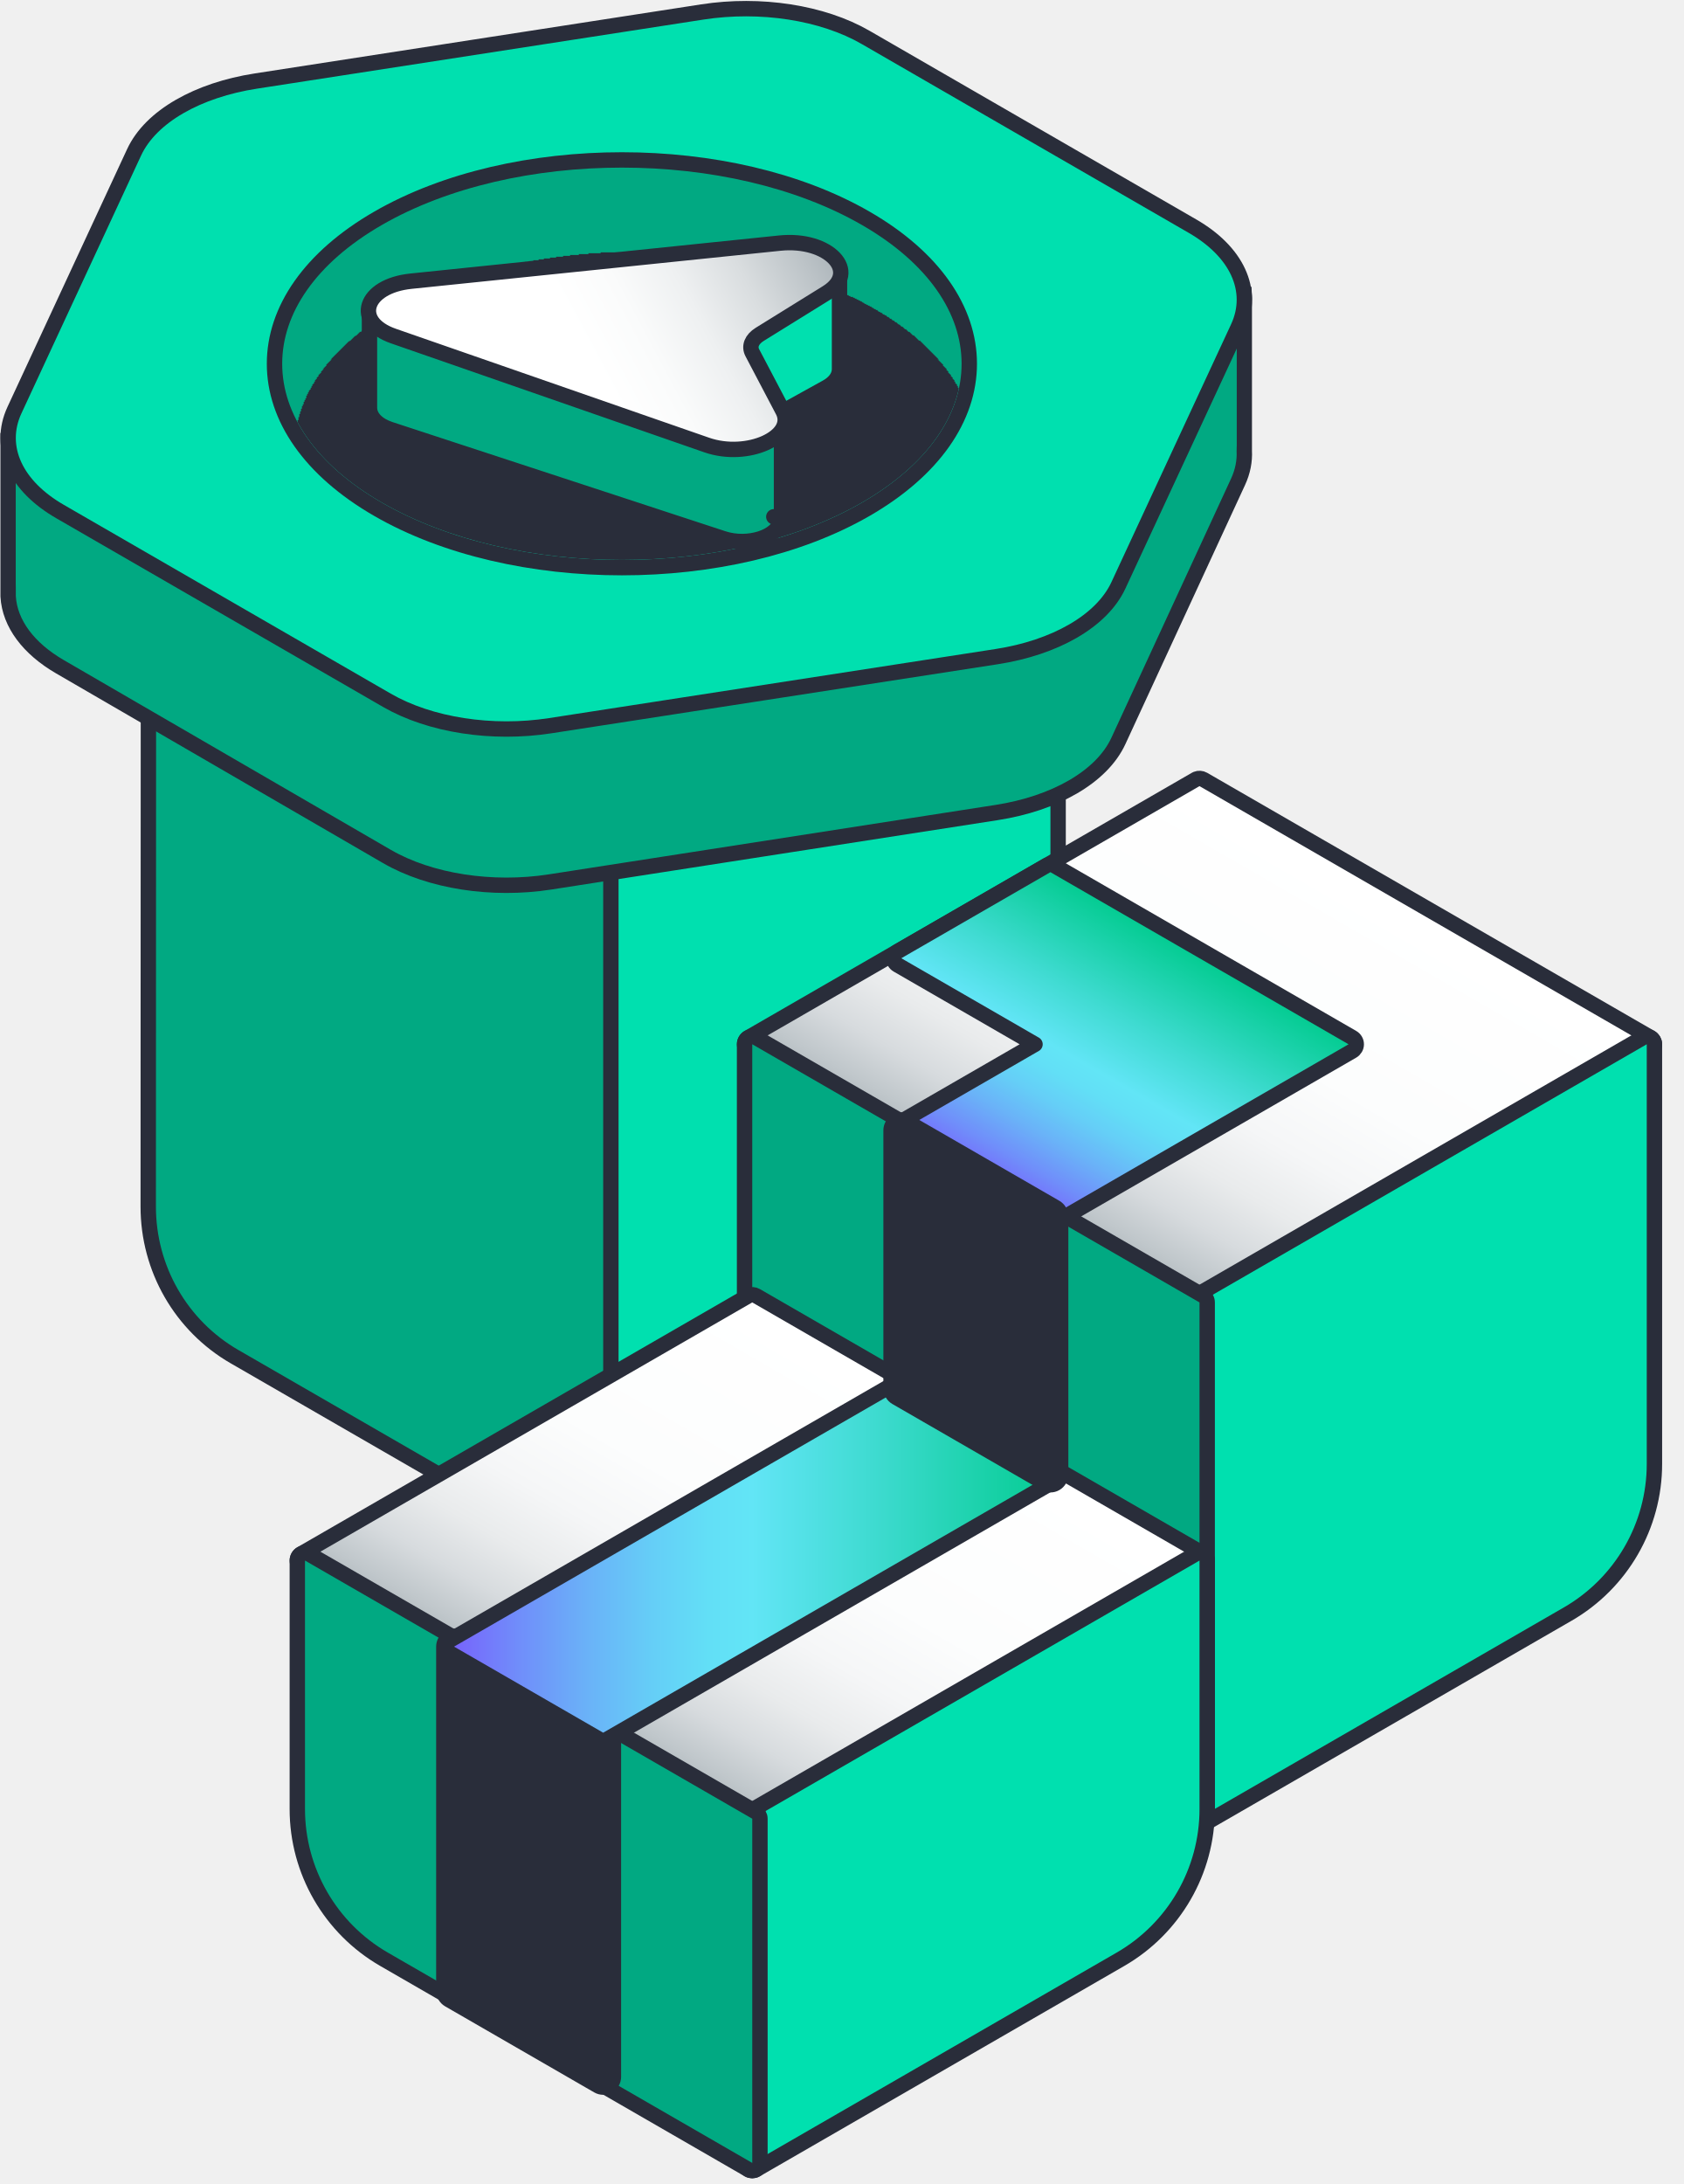
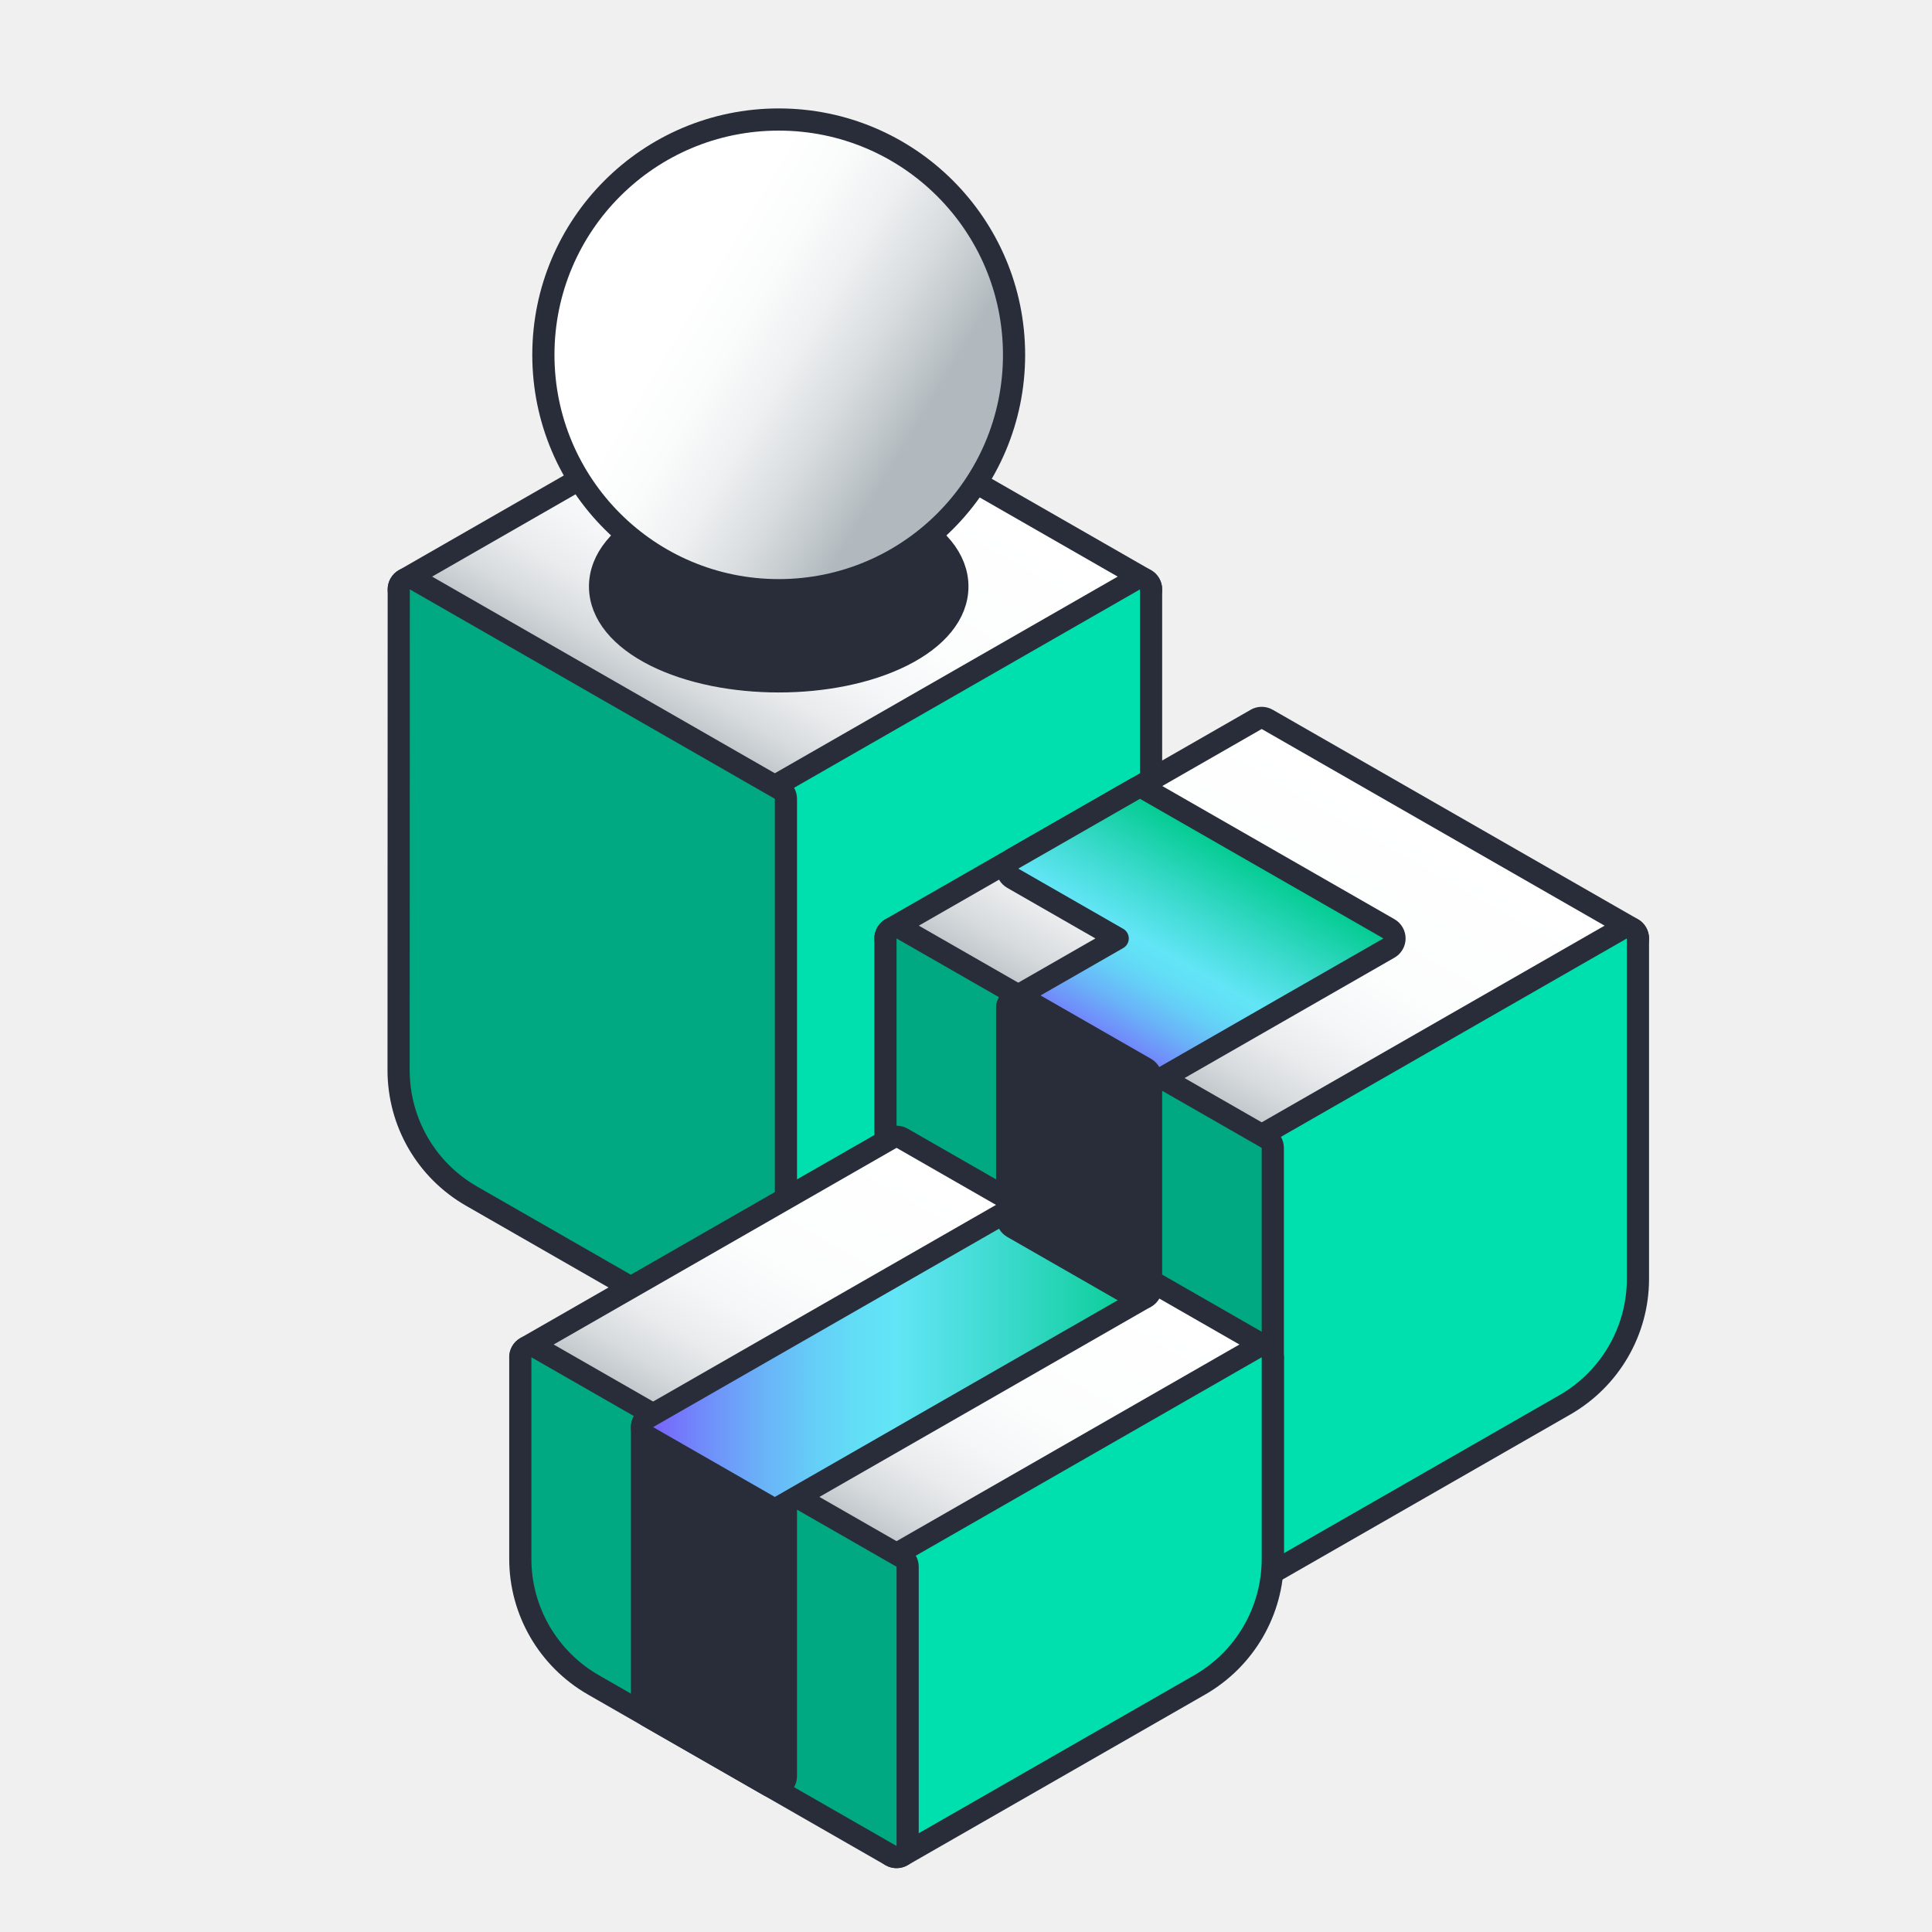
- <svg xmlns="http://www.w3.org/2000/svg" width="128" height="166" viewBox="0 0 128 166" fill="none">
-   <g clip-path="url(#clip0_177_1564)">
-     <path d="M45.631 26.51C45.797 26.441 45.988 26.453 46.146 26.544L80.145 46.166C80.326 46.27 80.438 46.463 80.438 46.672C80.438 46.881 80.326 47.074 80.145 47.179L46.146 66.8C45.965 66.904 45.742 66.904 45.561 66.8L11.577 47.179C11.396 47.074 11.284 46.881 11.284 46.672C11.284 46.463 11.396 46.27 11.577 46.166L45.561 26.544L45.631 26.51Z" fill="url(#paint0_linear_177_1564)" stroke="#292D3A" stroke-width="1.169" stroke-linejoin="round" />
-     <path d="M79.562 46.163C79.743 46.059 79.965 46.06 80.146 46.164C80.326 46.269 80.439 46.461 80.439 46.67V91.698C80.439 96.405 77.921 100.781 73.843 103.136V103.137L46.146 119.12C45.965 119.224 45.742 119.224 45.562 119.12C45.381 119.016 45.269 118.822 45.269 118.613V66.291C45.269 66.082 45.381 65.889 45.562 65.784L79.562 46.163Z" fill="#00E0AF" stroke="#292D3A" stroke-width="1.169" stroke-linejoin="round" />
-     <path d="M46.439 118.614C46.439 118.823 46.327 119.016 46.146 119.12C45.965 119.224 45.743 119.224 45.562 119.12L17.834 103.118H17.832C13.754 100.763 11.269 96.42 11.269 91.714L11.285 46.67C11.285 46.461 11.396 46.267 11.577 46.163C11.758 46.059 11.981 46.059 12.162 46.163L46.146 65.784C46.327 65.889 46.439 66.082 46.439 66.291V118.614Z" fill="#01A982" stroke="#292D3A" stroke-width="1.169" stroke-linejoin="round" />
-     <path d="M90.964 59.211C91.13 59.143 91.321 59.154 91.479 59.245L125.479 78.866C125.66 78.971 125.771 79.164 125.771 79.373C125.771 79.582 125.66 79.775 125.479 79.88L91.479 99.5C91.298 99.604 91.076 99.604 90.895 99.5L56.895 79.88C56.714 79.775 56.602 79.582 56.602 79.373C56.602 79.164 56.714 78.971 56.895 78.866L90.895 59.245L90.964 59.211Z" fill="url(#paint1_linear_177_1564)" stroke="#292D3A" stroke-width="1.169" stroke-linejoin="round" />
-     <path d="M124.895 78.866C125.076 78.762 125.298 78.763 125.479 78.867C125.66 78.972 125.772 79.164 125.772 79.373V111.268C125.772 115.976 123.259 120.327 119.181 122.681L91.479 138.667C91.298 138.771 91.076 138.771 90.895 138.667C90.714 138.563 90.602 138.369 90.602 138.16V98.994C90.602 98.785 90.714 98.592 90.895 98.487L124.895 78.866Z" fill="#00E0AF" stroke="#292D3A" stroke-width="1.169" stroke-linejoin="round" />
-     <path d="M91.772 138.16C91.772 138.369 91.66 138.563 91.479 138.667C91.298 138.771 91.076 138.771 90.895 138.667L63.193 122.681C59.114 120.327 56.602 115.976 56.602 111.268V79.373C56.602 79.164 56.714 78.972 56.895 78.867C57.076 78.763 57.298 78.762 57.479 78.866L91.479 98.487C91.66 98.592 91.772 98.785 91.772 98.994V138.16Z" fill="#01A982" stroke="#292D3A" stroke-width="1.169" stroke-linejoin="round" />
-     <path d="M56.965 98.453C57.131 98.385 57.321 98.396 57.479 98.487L91.479 118.108C91.66 118.213 91.771 118.406 91.771 118.615C91.771 118.824 91.66 119.018 91.479 119.122L57.479 138.742C57.298 138.847 57.076 138.846 56.895 138.742L22.895 119.122C22.714 119.018 22.602 118.824 22.602 118.615C22.602 118.406 22.714 118.213 22.895 118.108L56.895 98.487L56.965 98.453Z" fill="url(#paint2_linear_177_1564)" stroke="#292D3A" stroke-width="1.169" stroke-linejoin="round" />
-     <path d="M91.187 118.03C91.51 118.03 91.772 118.292 91.772 118.615V137.505C91.772 142.213 89.259 146.564 85.181 148.918L57.479 164.904C57.298 165.009 57.076 165.009 56.895 164.904C56.714 164.8 56.602 164.606 56.602 164.397V138.236C56.602 138.027 56.714 137.835 56.895 137.73L90.895 118.109V118.111C90.981 118.061 91.08 118.03 91.187 118.03Z" fill="#00E0AF" stroke="#292D3A" stroke-width="1.169" stroke-linejoin="round" />
-     <path d="M57.772 164.397C57.772 164.606 57.66 164.8 57.479 164.904C57.298 165.009 57.076 165.008 56.895 164.904L29.193 148.918C25.115 146.564 22.602 142.213 22.602 137.505V118.615C22.602 118.406 22.714 118.214 22.895 118.109C23.076 118.005 23.298 118.004 23.479 118.108L57.479 137.729C57.66 137.834 57.772 138.027 57.772 138.236V164.397Z" fill="#01A982" stroke="#292D3A" stroke-width="1.169" stroke-linejoin="round" />
-     <path d="M46.536 157.856C46.536 158.1 46.406 158.325 46.195 158.447C45.984 158.569 45.724 158.569 45.513 158.447L34.18 151.906C33.969 151.784 33.838 151.559 33.838 151.315V125.154C33.838 124.911 33.969 124.685 34.18 124.563C34.391 124.442 34.65 124.442 34.861 124.563L46.194 131.104C46.405 131.225 46.536 131.451 46.536 131.694V157.856Z" fill="#292D3A" stroke="#292D3A" stroke-width="1.364" stroke-linejoin="round" />
-     <path d="M79.631 65.752C79.797 65.683 79.988 65.695 80.146 65.786L102.812 78.867C102.993 78.972 103.105 79.165 103.105 79.374C103.105 79.583 102.993 79.775 102.812 79.88L80.146 92.961C79.965 93.065 79.742 93.065 79.561 92.961L68.228 86.421C68.047 86.317 67.935 86.123 67.935 85.914C67.935 85.705 68.047 85.512 68.228 85.407L78.683 79.373L68.228 73.34C68.047 73.235 67.935 73.042 67.935 72.833C67.935 72.624 68.047 72.431 68.228 72.327L79.561 65.786L79.631 65.752Z" fill="url(#paint3_linear_177_1564)" stroke="#292D3A" stroke-width="1.169" stroke-linejoin="round" />
-     <path d="M68.298 104.994C68.464 104.926 68.654 104.937 68.812 105.028L80.145 111.569C80.326 111.674 80.438 111.866 80.439 112.075C80.439 112.284 80.326 112.478 80.145 112.582L46.147 132.203C45.966 132.307 45.742 132.307 45.562 132.203L34.228 125.663C34.048 125.559 33.936 125.365 33.935 125.156C33.935 124.947 34.048 124.754 34.228 124.649L68.228 105.028L68.298 104.994Z" fill="url(#paint4_linear_177_1564)" stroke="#292D3A" stroke-width="1.169" stroke-linejoin="round" />
-     <path d="M80.535 112.073C80.535 112.317 80.405 112.542 80.194 112.664C79.983 112.786 79.723 112.786 79.512 112.664L68.179 106.124C67.968 106.002 67.837 105.777 67.837 105.533V85.912C67.837 85.668 67.968 85.443 68.179 85.321C68.389 85.2 68.649 85.2 68.86 85.321L80.193 91.861C80.404 91.983 80.535 92.208 80.535 92.452V112.073Z" fill="#292D3A" stroke="#292D3A" stroke-width="1.364" stroke-linejoin="round" />
-     <path d="M94.59 22.399C94.6 22.56 94.598 22.721 94.591 22.882V34.26C94.632 35.052 94.475 35.846 94.12 36.616L85.022 56.315C83.749 59.072 80.148 61.077 75.774 61.757L41.82 67.034C37.417 67.719 32.69 66.998 29.407 65.093L4.55 50.673C2.187 49.302 0.739 47.406 0.619 45.333L0.618 45.316V33.474L1.787 33.44C1.876 34.978 2.97 36.577 5.137 37.835L29.994 52.255C33.002 54 37.448 54.704 41.64 54.053L75.595 48.774C79.816 48.118 82.93 46.228 83.96 43.998L93.058 24.3C93.279 23.821 93.397 23.342 93.422 22.87V22.434L94.59 22.399Z" fill="#01A982" stroke="#292D3A" stroke-width="1.169" />
-     <path fill-rule="evenodd" clip-rule="evenodd" d="M1.21 33.527C1.169 32.828 1.305 32.121 1.627 31.426L10.725 11.824C11.876 9.343 15.233 7.405 19.53 6.74L53.483 1.487C57.78 0.823 62.366 1.532 65.511 3.348L90.366 17.698C92.631 19.006 93.903 20.744 94.007 22.541V34.31C93.903 32.513 92.631 30.774 90.366 29.467L65.511 15.117C62.366 13.3 57.78 12.591 53.483 13.256L19.53 18.508C15.233 19.173 11.876 21.111 10.725 23.592L1.627 43.195C1.305 43.889 1.169 44.597 1.21 45.296V33.527Z" fill="#01A982" />
-     <path d="M53.393 0.909C57.795 0.228 62.521 0.946 65.804 2.842L90.659 17.191C92.304 18.141 93.499 19.338 94.12 20.675C94.747 22.027 94.769 23.489 94.12 24.889L85.022 44.491C83.748 47.236 80.149 49.231 75.776 49.907L41.824 55.159C37.422 55.84 32.696 55.123 29.413 53.227L4.558 38.877C2.913 37.927 1.718 36.731 1.097 35.394C0.47 34.041 0.448 32.579 1.097 31.18L10.195 11.577C11.469 8.833 15.068 6.839 19.441 6.162L53.393 0.909Z" fill="#006750" />
-     <path d="M53.393 0.909C57.795 0.228 62.521 0.946 65.804 2.842L90.659 17.191C92.304 18.141 93.499 19.338 94.12 20.675C94.747 22.027 94.769 23.489 94.12 24.889L85.022 44.491C83.748 47.236 80.149 49.231 75.776 49.907L41.824 55.159C37.422 55.84 32.696 55.123 29.413 53.227L4.558 38.877C2.913 37.927 1.718 36.731 1.097 35.394C0.47 34.041 0.448 32.579 1.097 31.18L10.195 11.577C11.469 8.833 15.068 6.839 19.441 6.162L53.393 0.909Z" fill="#00E0AF" />
-     <path d="M53.393 0.909C57.795 0.228 62.521 0.946 65.804 2.842L90.659 17.191C92.304 18.141 93.499 19.338 94.12 20.675C94.747 22.027 94.769 23.489 94.12 24.889L85.022 44.491C83.748 47.236 80.149 49.231 75.776 49.907L41.824 55.159C37.422 55.84 32.696 55.123 29.413 53.227L4.558 38.877C2.913 37.927 1.718 36.731 1.097 35.394C0.47 34.041 0.448 32.579 1.097 31.18L10.195 11.577C11.469 8.833 15.068 6.839 19.441 6.162L53.393 0.909Z" stroke="#292D3A" stroke-width="1.169" />
-     <g filter="url(#filter0_i_177_1564)">
-       <path d="M65.537 17.107C75.622 22.93 75.622 32.37 65.537 38.193C55.453 44.015 39.102 44.015 29.017 38.193C18.932 32.37 18.932 22.93 29.017 17.107C39.102 11.285 55.453 11.285 65.537 17.107Z" fill="#292D3A" />
-     </g>
-     <path d="M47.278 12.155C53.962 12.155 60.678 13.626 65.83 16.601C70.979 19.573 73.686 23.551 73.686 27.649C73.686 31.748 70.979 35.726 65.83 38.699C60.678 41.674 53.962 43.145 47.278 43.145C40.593 43.145 33.877 41.674 28.725 38.699C23.576 35.726 20.868 31.748 20.868 27.649C20.869 23.551 23.576 19.573 28.725 16.601C33.877 13.626 40.593 12.155 47.278 12.155Z" stroke="#292D3A" stroke-width="1.169" />
-     <path d="M54.587 33.529V26.775L54.593 26.658C54.645 26.082 55.075 25.644 55.573 25.368L62.26 21.667C62.643 21.455 62.652 21.301 62.652 21.297C62.665 20.979 62.929 20.729 63.248 20.735C63.566 20.742 63.82 21.002 63.82 21.32V28.098C63.796 28.687 63.379 29.138 62.827 29.443L56.139 33.145C55.869 33.295 55.789 33.424 55.766 33.488L55.757 33.529L55.746 33.647C55.691 33.913 55.455 34.113 55.172 34.113C54.85 34.113 54.588 33.852 54.587 33.529Z" fill="#00E0AF" stroke="#292D3A" stroke-width="1.169" stroke-linejoin="round" />
-     <path fill-rule="evenodd" clip-rule="evenodd" d="M62.377 21.321C62.404 20.557 61.236 19.831 59.678 19.991L31.25 22.908C30.085 23.027 29.413 23.575 29.366 24.144V30.898C29.413 30.329 30.085 29.781 31.25 29.662L59.678 26.745C61.236 26.585 62.404 27.311 62.377 28.075V21.321Z" fill="#00E0AF" />
-     <path d="M58.825 39.279L59.409 39.288C59.402 39.742 59.162 40.109 58.87 40.369C58.578 40.63 58.197 40.823 57.79 40.952C56.976 41.21 55.938 41.252 54.98 40.938L29.658 32.636C28.754 32.339 28.045 31.738 28.089 30.898H28.088V24.288C28.086 24.25 28.087 24.212 28.088 24.173V24.145H28.089C28.09 24.128 28.09 24.11 28.091 24.093C28.119 23.781 28.386 23.547 28.699 23.561C29.011 23.574 29.258 23.832 29.258 24.145V24.211C29.265 24.28 29.338 24.546 30.022 24.77L55.344 33.072C56.051 33.304 56.837 33.274 57.435 33.084C57.733 32.989 57.955 32.864 58.091 32.743C58.226 32.623 58.239 32.543 58.24 32.518C58.245 32.197 58.508 31.939 58.829 31.941C59.15 31.944 59.41 32.205 59.41 32.526V39.288L58.825 39.279Z" fill="#01A982" stroke="#292D3A" stroke-width="1.169" stroke-linejoin="round" />
-     <path d="M29.911 25.544C26.806 24.465 27.677 21.74 31.245 21.372L59.288 18.478C63.001 18.095 65.422 20.66 62.851 22.254L57.755 25.413C57.149 25.788 56.935 26.322 57.193 26.812L59.513 31.226C60.557 33.212 56.812 34.897 53.731 33.827L29.911 25.544Z" fill="url(#paint5_linear_177_1564)" stroke="#292D3A" stroke-width="1.169" />
-   </g>
+ <svg xmlns="http://www.w3.org/2000/svg" width="196" height="196" viewBox="0 0 196 196" fill="none">
+   <path d="M78.046 37.571C78.393 37.372 78.819 37.372 79.166 37.571L116.211 58.817C116.561 59.018 116.776 59.391 116.776 59.794C116.775 60.197 116.56 60.569 116.211 60.769L79.166 82.015C78.819 82.214 78.393 82.214 78.046 82.015L41.019 60.769C40.669 60.569 40.453 60.197 40.453 59.794C40.453 59.391 40.669 59.018 41.019 58.817L78.046 37.571Z" fill="url(#paint0_linear_2178_6708)" stroke="#292D3A" stroke-width="2.25" stroke-linejoin="round" />
+   <path d="M115.092 58.817C115.44 58.618 115.868 58.618 116.215 58.819C116.562 59.02 116.776 59.391 116.776 59.793V108.552C116.776 113.827 113.937 118.728 109.344 121.364L79.166 138.673C78.818 138.872 78.39 138.871 78.043 138.67C77.696 138.469 77.481 138.097 77.481 137.696V81.039C77.481 80.636 77.697 80.264 78.047 80.063L115.092 58.817Z" fill="#00E0AF" stroke="#292D3A" stroke-width="2.25" stroke-linejoin="round" />
+   <path d="M79.732 137.697C79.732 138.098 79.517 138.469 79.17 138.67C78.823 138.871 78.395 138.872 78.047 138.673L47.835 121.344C43.24 118.708 40.437 113.841 40.437 108.568L40.453 59.793C40.454 59.391 40.668 59.02 41.015 58.819C41.362 58.618 41.79 58.617 42.138 58.817L79.166 80.063C79.516 80.264 79.732 80.636 79.732 81.039V137.697Z" fill="#01A982" stroke="#292D3A" stroke-width="2.25" stroke-linejoin="round" />
+   <path d="M127.573 72.915C127.891 72.785 128.256 72.807 128.559 72.981L165.603 94.227C165.952 94.427 166.168 94.8 166.168 95.203C166.168 95.606 165.953 95.979 165.603 96.179L128.559 117.425C128.212 117.624 127.786 117.624 127.44 117.425L90.395 96.179C90.045 95.979 89.829 95.606 89.829 95.203C89.83 94.8 90.045 94.427 90.395 94.227L127.44 72.981L127.573 72.915Z" fill="url(#paint1_linear_2178_6708)" stroke="#292D3A" stroke-width="2.25" stroke-linejoin="round" />
+   <path d="M164.485 94.229C164.833 94.03 165.261 94.03 165.608 94.231C165.955 94.432 166.169 94.803 166.169 95.205V129.741C166.169 135.019 163.335 139.892 158.742 142.527L128.559 159.838C128.211 160.037 127.783 160.037 127.436 159.836C127.089 159.635 126.874 159.263 126.874 158.862V116.451C126.875 116.048 127.09 115.676 127.44 115.475L164.485 94.229Z" fill="#00E0AF" stroke="#292D3A" stroke-width="2.25" stroke-linejoin="round" />
+   <path d="M129.124 158.862C129.124 159.263 128.91 159.635 128.563 159.836C128.216 160.037 127.788 160.037 127.44 159.838L97.257 142.527C92.663 139.892 89.829 135.019 89.829 129.741V95.205L89.839 95.056C89.885 94.714 90.087 94.407 90.391 94.231C90.738 94.03 91.166 94.03 91.514 94.229L128.559 115.475C128.908 115.676 129.124 116.048 129.124 116.451V158.862Z" fill="#01A982" stroke="#292D3A" stroke-width="2.25" stroke-linejoin="round" />
+   <path d="M90.528 115.408C90.847 115.277 91.211 115.299 91.514 115.473L128.558 136.719C128.908 136.92 129.124 137.292 129.124 137.695C129.124 138.098 128.908 138.471 128.558 138.672L91.514 159.918C91.168 160.116 90.742 160.116 90.395 159.918L53.35 138.672C53.001 138.471 52.785 138.098 52.785 137.695C52.785 137.292 53.001 136.92 53.35 136.719L90.395 115.473L90.528 115.408Z" fill="url(#paint2_linear_2178_6708)" stroke="#292D3A" stroke-width="2.25" stroke-linejoin="round" />
+   <path d="M127.999 136.572C128.621 136.572 129.124 137.076 129.124 137.697V158.151C129.124 163.429 126.291 168.302 121.697 170.937L91.514 188.248C91.166 188.447 90.738 188.447 90.391 188.246C90.044 188.045 89.829 187.674 89.829 187.272V158.944C89.829 158.541 90.045 158.168 90.395 157.968L127.44 136.721V136.722C127.605 136.628 127.796 136.572 127.999 136.572Z" fill="#00E0AF" stroke="#292D3A" stroke-width="2.25" stroke-linejoin="round" />
+   <path d="M92.08 187.272C92.08 187.674 91.866 188.045 91.518 188.246C91.171 188.447 90.743 188.447 90.395 188.248L60.213 170.937C55.619 168.303 52.785 163.429 52.785 158.151V137.697L52.795 137.549C52.84 137.206 53.043 136.899 53.347 136.723C53.694 136.522 54.122 136.522 54.47 136.721L91.514 157.968C91.864 158.168 92.08 158.54 92.08 158.943V187.272Z" fill="#01A982" stroke="#292D3A" stroke-width="2.25" stroke-linejoin="round" />
+   <path d="M79.732 180.188C79.732 180.59 79.517 180.961 79.17 181.162C78.823 181.363 78.394 181.363 78.046 181.164L65.699 174.082C65.349 173.881 65.133 173.509 65.133 173.106V144.777C65.133 144.376 65.347 144.005 65.695 143.803C66.042 143.603 66.47 143.602 66.818 143.802L79.166 150.884C79.516 151.084 79.732 151.456 79.732 151.859V180.188Z" fill="#292D3A" stroke="#292D3A" stroke-width="2.25" stroke-linejoin="round" />
+   <path d="M115.091 80.063C115.437 79.864 115.864 79.864 116.211 80.063L140.907 94.227C141.257 94.428 141.472 94.8 141.473 95.203C141.473 95.606 141.257 95.979 140.907 96.179L116.211 110.344C115.864 110.542 115.437 110.542 115.091 110.344L102.743 103.261C102.393 103.061 102.178 102.688 102.178 102.285C102.178 101.882 102.393 101.51 102.743 101.309L113.389 95.203L102.743 89.096C102.393 88.896 102.178 88.524 102.178 88.121C102.178 87.718 102.393 87.346 102.743 87.145L115.091 80.063Z" fill="url(#paint3_linear_2178_6708)" stroke="#292D3A" stroke-width="2.25" stroke-linejoin="round" />
+   <path d="M102.876 122.492C103.195 122.361 103.559 122.383 103.863 122.557L116.21 129.639C116.56 129.84 116.776 130.212 116.776 130.615C116.776 131.018 116.56 131.39 116.21 131.591L79.166 152.838C78.82 153.036 78.393 153.036 78.046 152.838L65.699 145.756C65.349 145.555 65.133 145.182 65.133 144.779C65.133 144.376 65.349 144.004 65.699 143.803L102.744 122.557L102.876 122.492Z" fill="url(#paint4_linear_2178_6708)" stroke="#292D3A" stroke-width="2.25" stroke-linejoin="round" />
+   <path d="M116.775 130.613C116.775 131.014 116.561 131.385 116.214 131.587C115.866 131.788 115.438 131.788 115.09 131.589L102.742 124.508C102.393 124.307 102.177 123.935 102.177 123.532V102.285C102.177 101.884 102.391 101.512 102.738 101.311C103.085 101.11 103.513 101.11 103.861 101.309L116.21 108.39C116.559 108.591 116.775 108.963 116.775 109.366V130.613Z" fill="#292D3A" stroke="#292D3A" stroke-width="2.25" stroke-linejoin="round" />
+   <path d="M79 49.875C83.473 49.875 88.008 50.725 91.524 52.483C95.003 54.223 97.125 56.697 97.125 59.5C97.125 62.303 95.003 64.777 91.524 66.517C88.008 68.275 83.473 69.125 79 69.125C74.527 69.125 69.992 68.275 66.476 66.517C62.997 64.777 60.875 62.303 60.875 59.5C60.875 56.697 62.997 54.223 66.476 52.483C69.992 50.725 74.527 49.875 79 49.875Z" fill="#292D3A" stroke="#292D3A" stroke-width="2.25" />
+   <circle cx="79" cy="36" r="23.875" fill="url(#paint5_linear_2178_6708)" stroke="#292D3A" stroke-width="2.25" />
  <defs>
-     <filter id="filter0_i_177_1564" x="20.284" y="11.57" width="53.987" height="32.158" filterUnits="userSpaceOnUse" color-interpolation-filters="sRGB">
-       <feFlood flood-opacity="0" result="BackgroundImageFix" />
-       <feBlend mode="normal" in="SourceGraphic" in2="BackgroundImageFix" result="shape" />
-       <feColorMatrix in="SourceAlpha" type="matrix" values="0 0 0 0 0 0 0 0 0 0 0 0 0 0 0 0 0 0 127 0" result="hardAlpha" />
-       <feOffset dx="0.974" dy="6.432" />
-       <feComposite in2="hardAlpha" operator="arithmetic" k2="-1" k3="1" />
-       <feColorMatrix type="matrix" values="0 0 0 0 0.004 0 0 0 0 0.663 0 0 0 0 0.51 0 0 0 1 0" />
-       <feBlend mode="normal" in2="shape" result="effect1_innerShadow_177_1564" />
-     </filter>
-     <linearGradient id="paint0_linear_177_1564" x1="37.363" y1="61.391" x2="54.359" y2="31.953" gradientUnits="userSpaceOnUse">
+     <linearGradient id="paint0_linear_2178_6708" x1="69.356" y1="75.732" x2="87.703" y2="43.757" gradientUnits="userSpaceOnUse">
      <stop stop-color="#B1B9BE" />
      <stop offset="0.052" stop-color="#C0C7CB" />
      <stop offset="0.148" stop-color="#D7DBDE" />
      <stop offset="0.26" stop-color="#E9EBEC" />
      <stop offset="0.394" stop-color="#F5F6F7" />
      <stop offset="0.575" stop-color="#FCFDFD" />
      <stop offset="1" stop-color="white" />
    </linearGradient>
-     <linearGradient id="paint1_linear_177_1564" x1="82.687" y1="94.095" x2="99.687" y2="64.651" gradientUnits="userSpaceOnUse">
+     <linearGradient id="paint1_linear_2178_6708" x1="118.738" y1="111.145" x2="137.089" y2="79.163" gradientUnits="userSpaceOnUse">
      <stop stop-color="#B1B9BE" />
      <stop offset="0.052" stop-color="#C0C7CB" />
      <stop offset="0.148" stop-color="#D7DBDE" />
      <stop offset="0.26" stop-color="#E9EBEC" />
      <stop offset="0.394" stop-color="#F5F6F7" />
      <stop offset="0.575" stop-color="#FCFDFD" />
      <stop offset="1" stop-color="white" />
    </linearGradient>
-     <linearGradient id="paint2_linear_177_1564" x1="48.687" y1="133.338" x2="65.687" y2="103.893" gradientUnits="userSpaceOnUse">
+     <linearGradient id="paint2_linear_2178_6708" x1="81.694" y1="153.637" x2="100.045" y2="121.655" gradientUnits="userSpaceOnUse">
      <stop stop-color="#B1B9BE" />
      <stop offset="0.052" stop-color="#C0C7CB" />
      <stop offset="0.148" stop-color="#D7DBDE" />
      <stop offset="0.26" stop-color="#E9EBEC" />
      <stop offset="0.394" stop-color="#F5F6F7" />
      <stop offset="0.575" stop-color="#FCFDFD" />
      <stop offset="1" stop-color="white" />
    </linearGradient>
-     <linearGradient id="paint3_linear_177_1564" x1="77.022" y1="90.823" x2="88.354" y2="71.195" gradientUnits="userSpaceOnUse">
+     <linearGradient id="paint3_linear_2178_6708" x1="112.566" y1="107.6" x2="124.799" y2="86.281" gradientUnits="userSpaceOnUse">
      <stop stop-color="#7764FC" />
      <stop offset="0.107" stop-color="#708DFA" />
      <stop offset="0.224" stop-color="#6AB2F8" />
      <stop offset="0.332" stop-color="#65CEF7" />
      <stop offset="0.428" stop-color="#62DFF6" />
      <stop offset="0.5" stop-color="#62E5F6" />
      <stop offset="0.7" stop-color="#3FDBD1" />
      <stop offset="1" stop-color="#05CC93" />
    </linearGradient>
-     <linearGradient id="paint4_linear_177_1564" x1="34.52" y1="118.616" x2="79.854" y2="118.616" gradientUnits="userSpaceOnUse">
+     <linearGradient id="paint4_linear_2178_6708" x1="66.258" y1="137.697" x2="115.651" y2="137.697" gradientUnits="userSpaceOnUse">
      <stop stop-color="#7764FC" />
      <stop offset="0.107" stop-color="#708DFA" />
      <stop offset="0.224" stop-color="#6AB2F8" />
      <stop offset="0.332" stop-color="#65CEF7" />
      <stop offset="0.428" stop-color="#62DFF6" />
      <stop offset="0.5" stop-color="#62E5F6" />
      <stop offset="0.7" stop-color="#3FDBD1" />
      <stop offset="1" stop-color="#05CC93" />
    </linearGradient>
-     <linearGradient id="paint5_linear_177_1564" x1="64.62" y1="23.149" x2="47.658" y2="32.19" gradientUnits="userSpaceOnUse">
+     <linearGradient id="paint5_linear_2178_6708" x1="91.674" y1="45.661" x2="69.048" y2="32.087" gradientUnits="userSpaceOnUse">
      <stop stop-color="#B1B9BE" />
      <stop offset="0.081" stop-color="#BCC3C7" />
      <stop offset="0.316" stop-color="#D9DDDF" />
      <stop offset="0.549" stop-color="#EEF0F1" />
      <stop offset="0.778" stop-color="#FAFBFB" />
      <stop offset="1" stop-color="white" />
    </linearGradient>
-     <clipPath id="clip0_177_1564">
-       <rect width="127.307" height="166.008" fill="white" />
-     </clipPath>
  </defs>
</svg>
